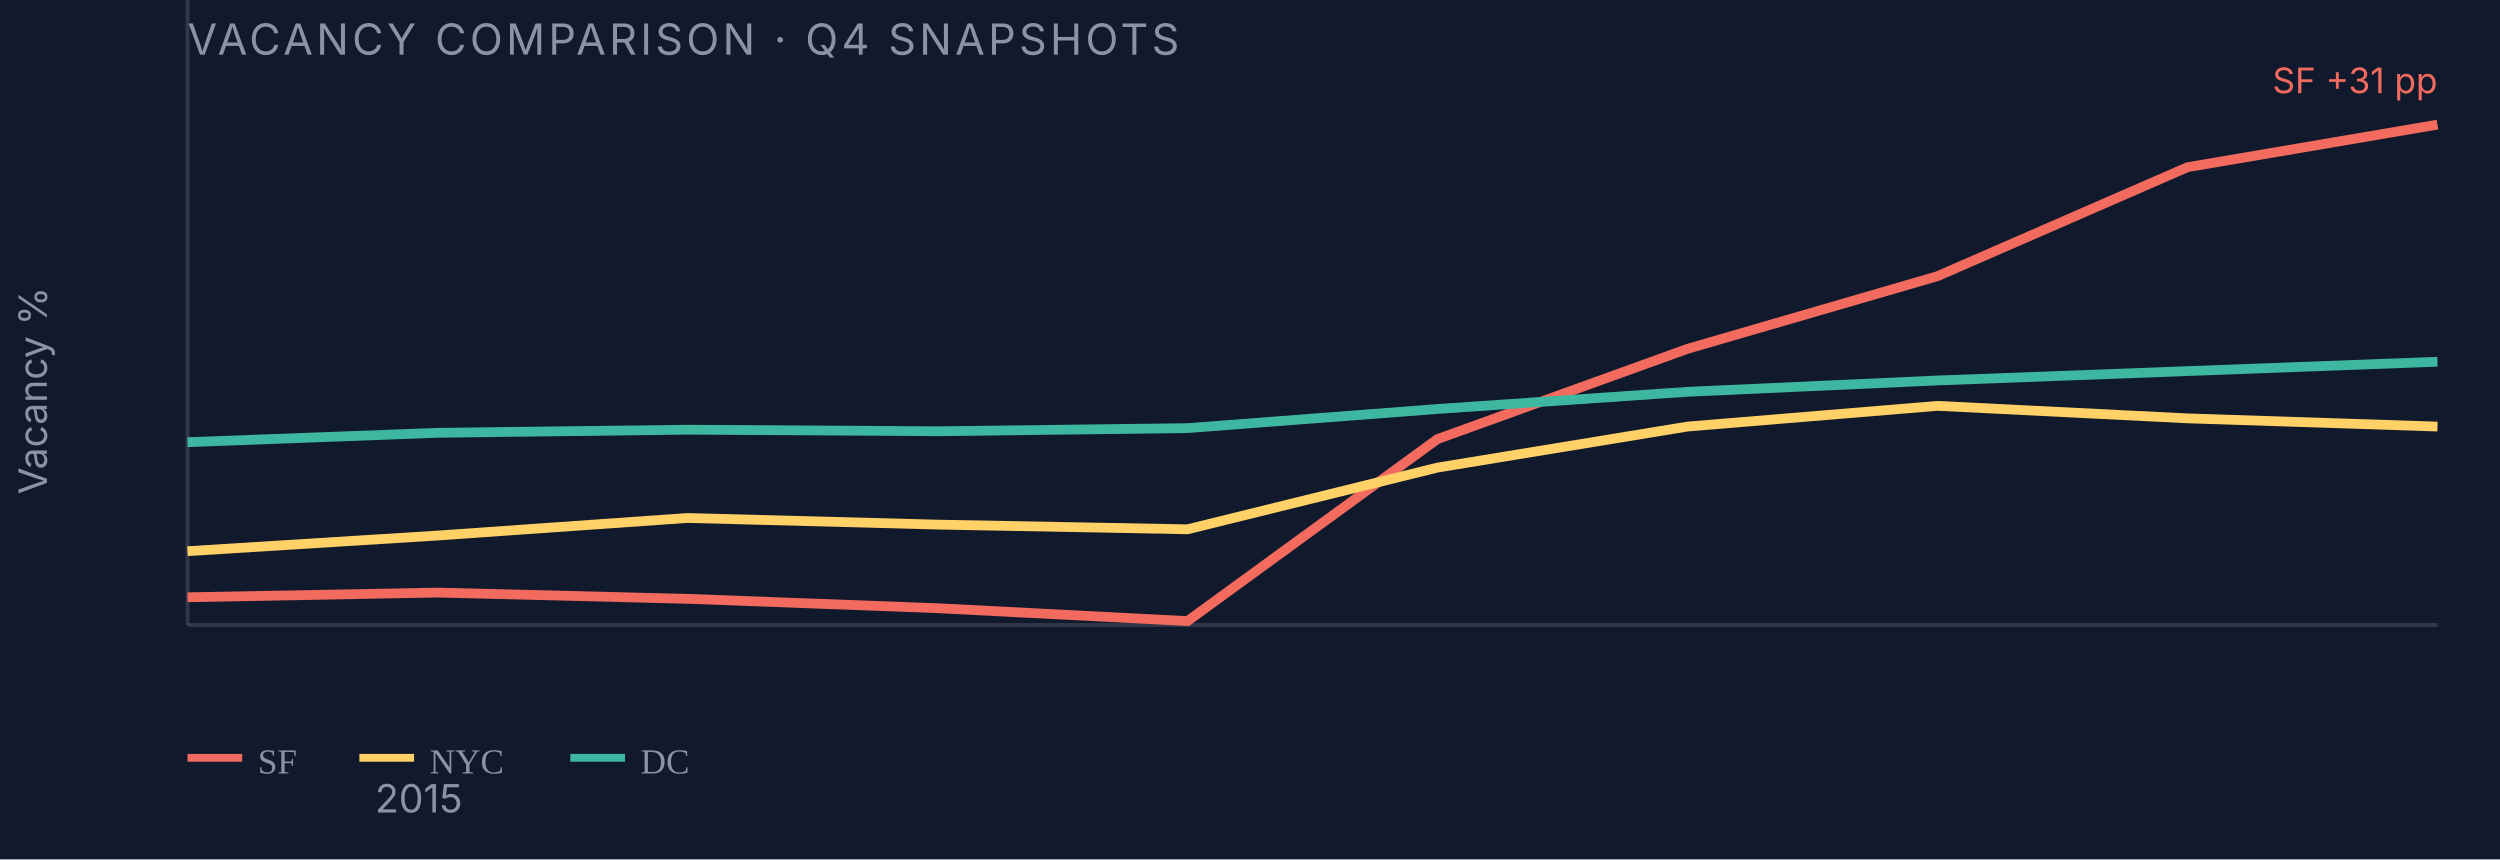
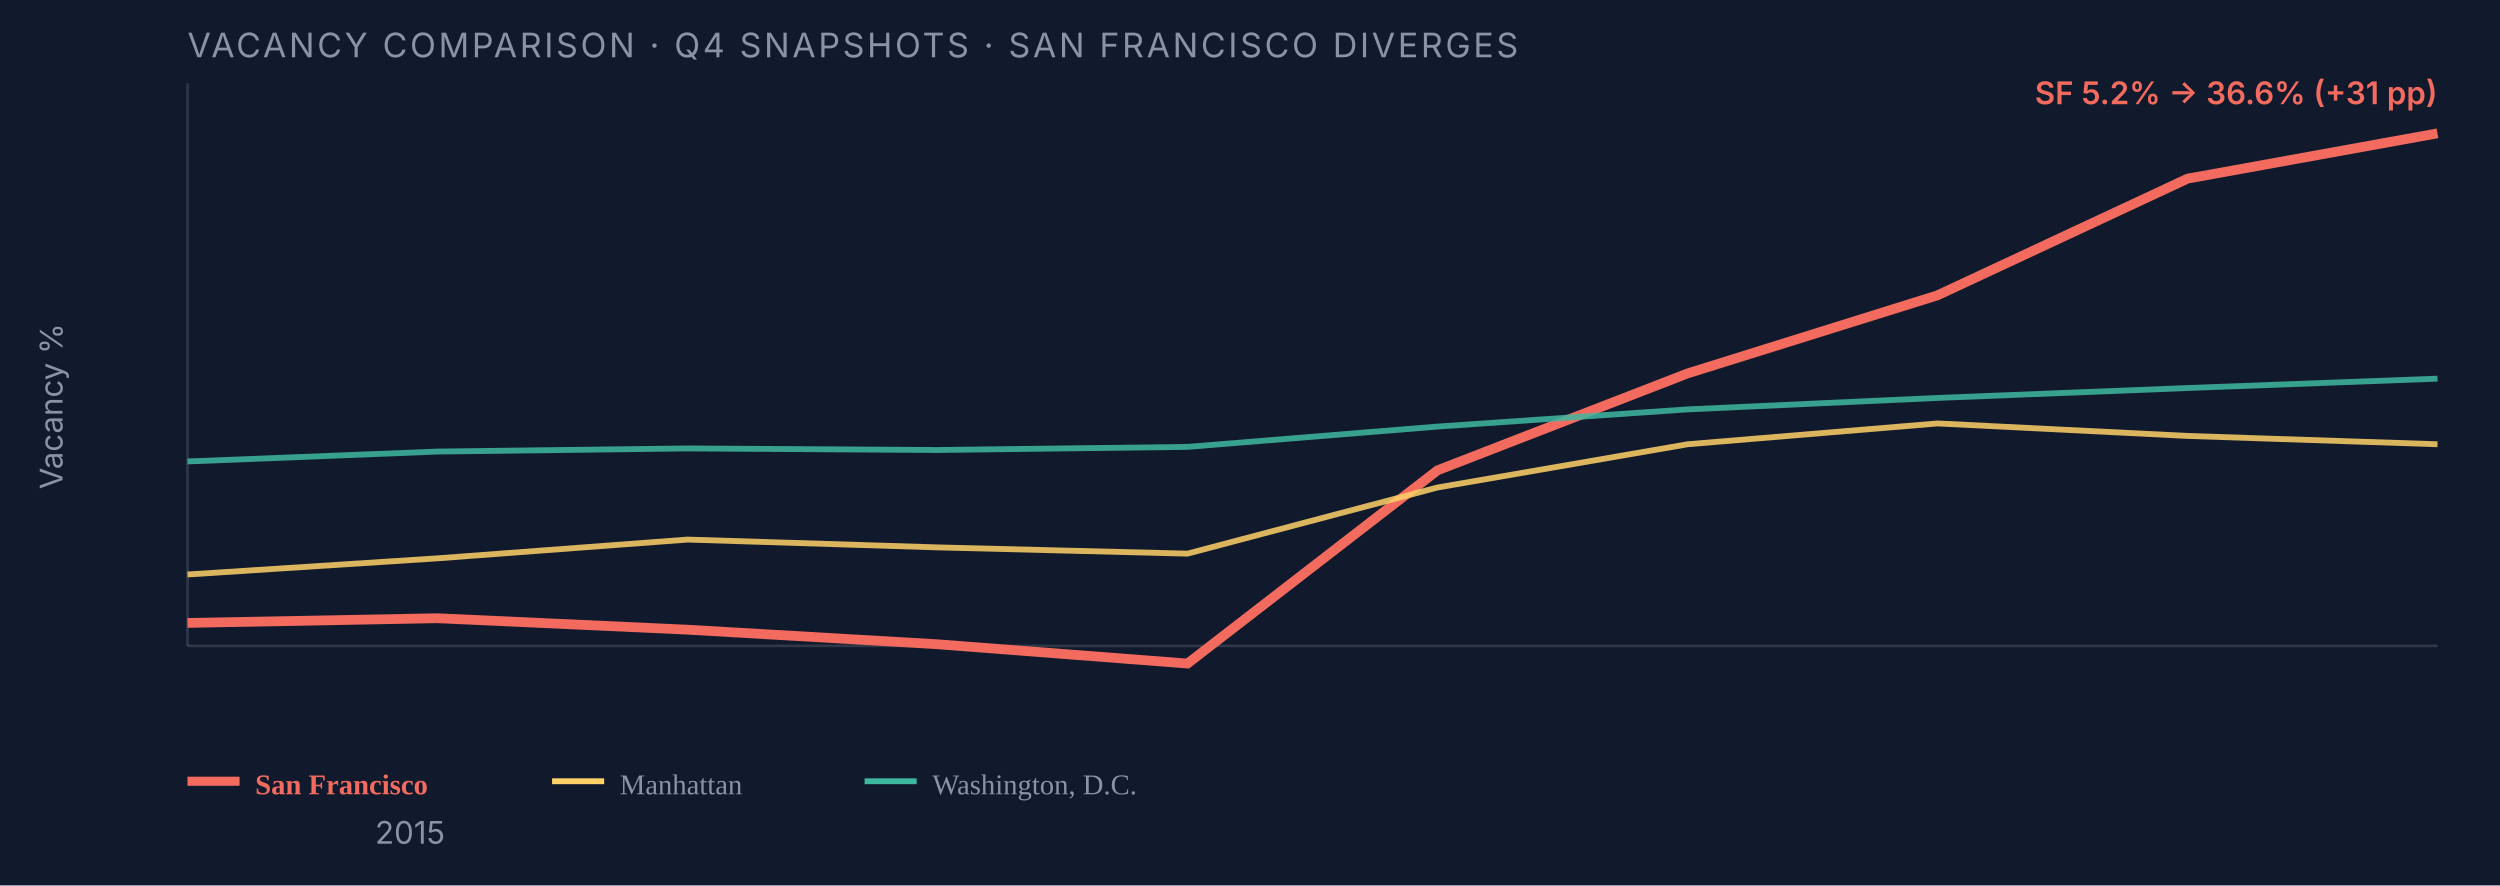
- <svg xmlns="http://www.w3.org/2000/svg" viewBox="0 0 640 220" role="img" aria-label="Vacancy rates 2015-2024: San Francisco rises to 36.6 percent while Manhattan and DC stay lower">
-   <rect width="640" height="220" fill="#11192c" />
-   <text x="48" y="14" fill="#8a93a6" font-family="Inter, sans-serif" font-size="11" letter-spacing="0.08em">VACANCY COMPARISON · Q4 SNAPSHOTS</text>
-   <line x1="48" y1="160" x2="624" y2="160" stroke="rgba(230,232,238,0.15)" />
-   <line x1="48" y1="0" x2="48" y2="160" stroke="rgba(230,232,238,0.15)" />
-   <g transform="translate(48,20)">
-     <polyline fill="none" stroke="#f26b5e" stroke-width="2.5" points="0.0,132.9 64.0,131.7 128.0,133.3 192.0,135.7 256.0,139.0 320.0,92.4 384.0,69.3 448.0,50.7 512.0,22.8 576.0,11.9" />
-     <polyline fill="none" stroke="#ffd166" stroke-width="2.5" points="0.0,121.1 64.0,117.1 128.0,112.6 192.0,114.3 256.0,115.5 320.0,99.7 384.0,89.2 448.0,83.9 512.0,87.1 576.0,89.2" />
-     <polyline fill="none" stroke="#3db7a0" stroke-width="2.5" points="0.0,93.2 64.0,90.8 128.0,90.0 192.0,90.4 256.0,89.6 320.0,84.7 384.0,80.3 448.0,77.4 512.0,75.0 576.0,72.6" />
-     <text x="576.0" y="3.852" fill="#f26b5e" font-family="Inter, sans-serif" font-size="9" text-anchor="end">SF +31 pp</text>
-     <text x="48" y="188" fill="#8a93a6" font-family="Inter, sans-serif" font-size="10">2015</text>
-     <text x="624" y="188" fill="#8a93a6" font-family="Inter, sans-serif" font-size="10" text-anchor="end">2024</text>
-     <text x="-36" y="80.0" fill="#8a93a6" font-family="Inter, sans-serif" font-size="10" transform="rotate(-90 -36 80.0)" text-anchor="middle">Vacancy %</text>
-     <g transform="translate(0,174)">
-       <line x1="0" y1="0" x2="14" y2="0" stroke="#f26b5e" stroke-width="2" />
-       <text x="18" y="4" fill="#8a93a6" font-size="9">SF</text>
-       <line x1="44" y1="0" x2="58" y2="0" stroke="#ffd166" stroke-width="2" />
-       <text x="62" y="4" fill="#8a93a6" font-size="9">NYC</text>
-       <line x1="98" y1="0" x2="112" y2="0" stroke="#3db7a0" stroke-width="2" />
-       <text x="116" y="4" fill="#8a93a6" font-size="9">DC</text>
+ <svg xmlns="http://www.w3.org/2000/svg" viewBox="0 0 960 340" role="img" aria-label="Vacancy rates 2015-2024: San Francisco rises to 36.6 percent while Manhattan and DC stay lower">
+   <rect width="960" height="340" fill="#11192c" />
+   <text x="72" y="22" fill="#8a93a6" font-family="Inter, sans-serif" font-size="13" letter-spacing="0.08em">VACANCY COMPARISON · Q4 SNAPSHOTS · SAN FRANCISCO DIVERGES</text>
+   <line x1="72" y1="248" x2="936" y2="248" stroke="rgba(230,232,238,0.15)" />
+   <line x1="72" y1="32" x2="72" y2="248" stroke="rgba(230,232,238,0.15)" />
+   <g transform="translate(72,32)">
+     <polyline fill="none" stroke="#f26b5e" stroke-width="3.75" points="0,207.2 96,205.4 192,209.8 288,215.4 384,222.8 480,148.6 576,111.4 672,81.4 768,36.6 864,19.2" />
+     <polyline fill="none" stroke="#ffd166" stroke-width="2.25" opacity="0.85" points="0,188.6 96,182.4 192,175.2 288,178.2 384,180.6 480,155.2 576,138.6 672,130.6 768,135.4 864,138.6" />
+     <polyline fill="none" stroke="#3db7a0" stroke-width="2.25" opacity="0.85" points="0,145.2 96,141.4 192,140.2 288,140.8 384,139.6 480,131.8 576,125.2 672,120.8 768,117.0 864,113.4" />
+     <text x="864" y="8" fill="#f26b5e" font-family="Inter, sans-serif" font-size="12" font-weight="600" text-anchor="end">SF 5.2% → 36.6% (+31 pp)</text>
+     <text x="72" y="292" fill="#8a93a6" font-family="Inter, sans-serif" font-size="12">2015</text>
+     <text x="936" y="292" fill="#8a93a6" font-family="Inter, sans-serif" font-size="12" text-anchor="end">2024</text>
+     <text x="-48" y="124" fill="#8a93a6" font-family="Inter, sans-serif" font-size="12" transform="rotate(-90 -48 124)" text-anchor="middle">Vacancy %</text>
+     <g transform="translate(0,268)">
+       <line x1="0" y1="0" x2="20" y2="0" stroke="#f26b5e" stroke-width="3.5" />
+       <text x="26" y="5" fill="#f26b5e" font-size="11" font-weight="600">San Francisco</text>
+       <line x1="140" y1="0" x2="160" y2="0" stroke="#ffd166" stroke-width="2.25" />
+       <text x="166" y="5" fill="#8a93a6" font-size="11">Manhattan</text>
+       <line x1="260" y1="0" x2="280" y2="0" stroke="#3db7a0" stroke-width="2.25" />
+       <text x="286" y="5" fill="#8a93a6" font-size="11">Washington, D.C.</text>
    </g>
  </g>
</svg>
